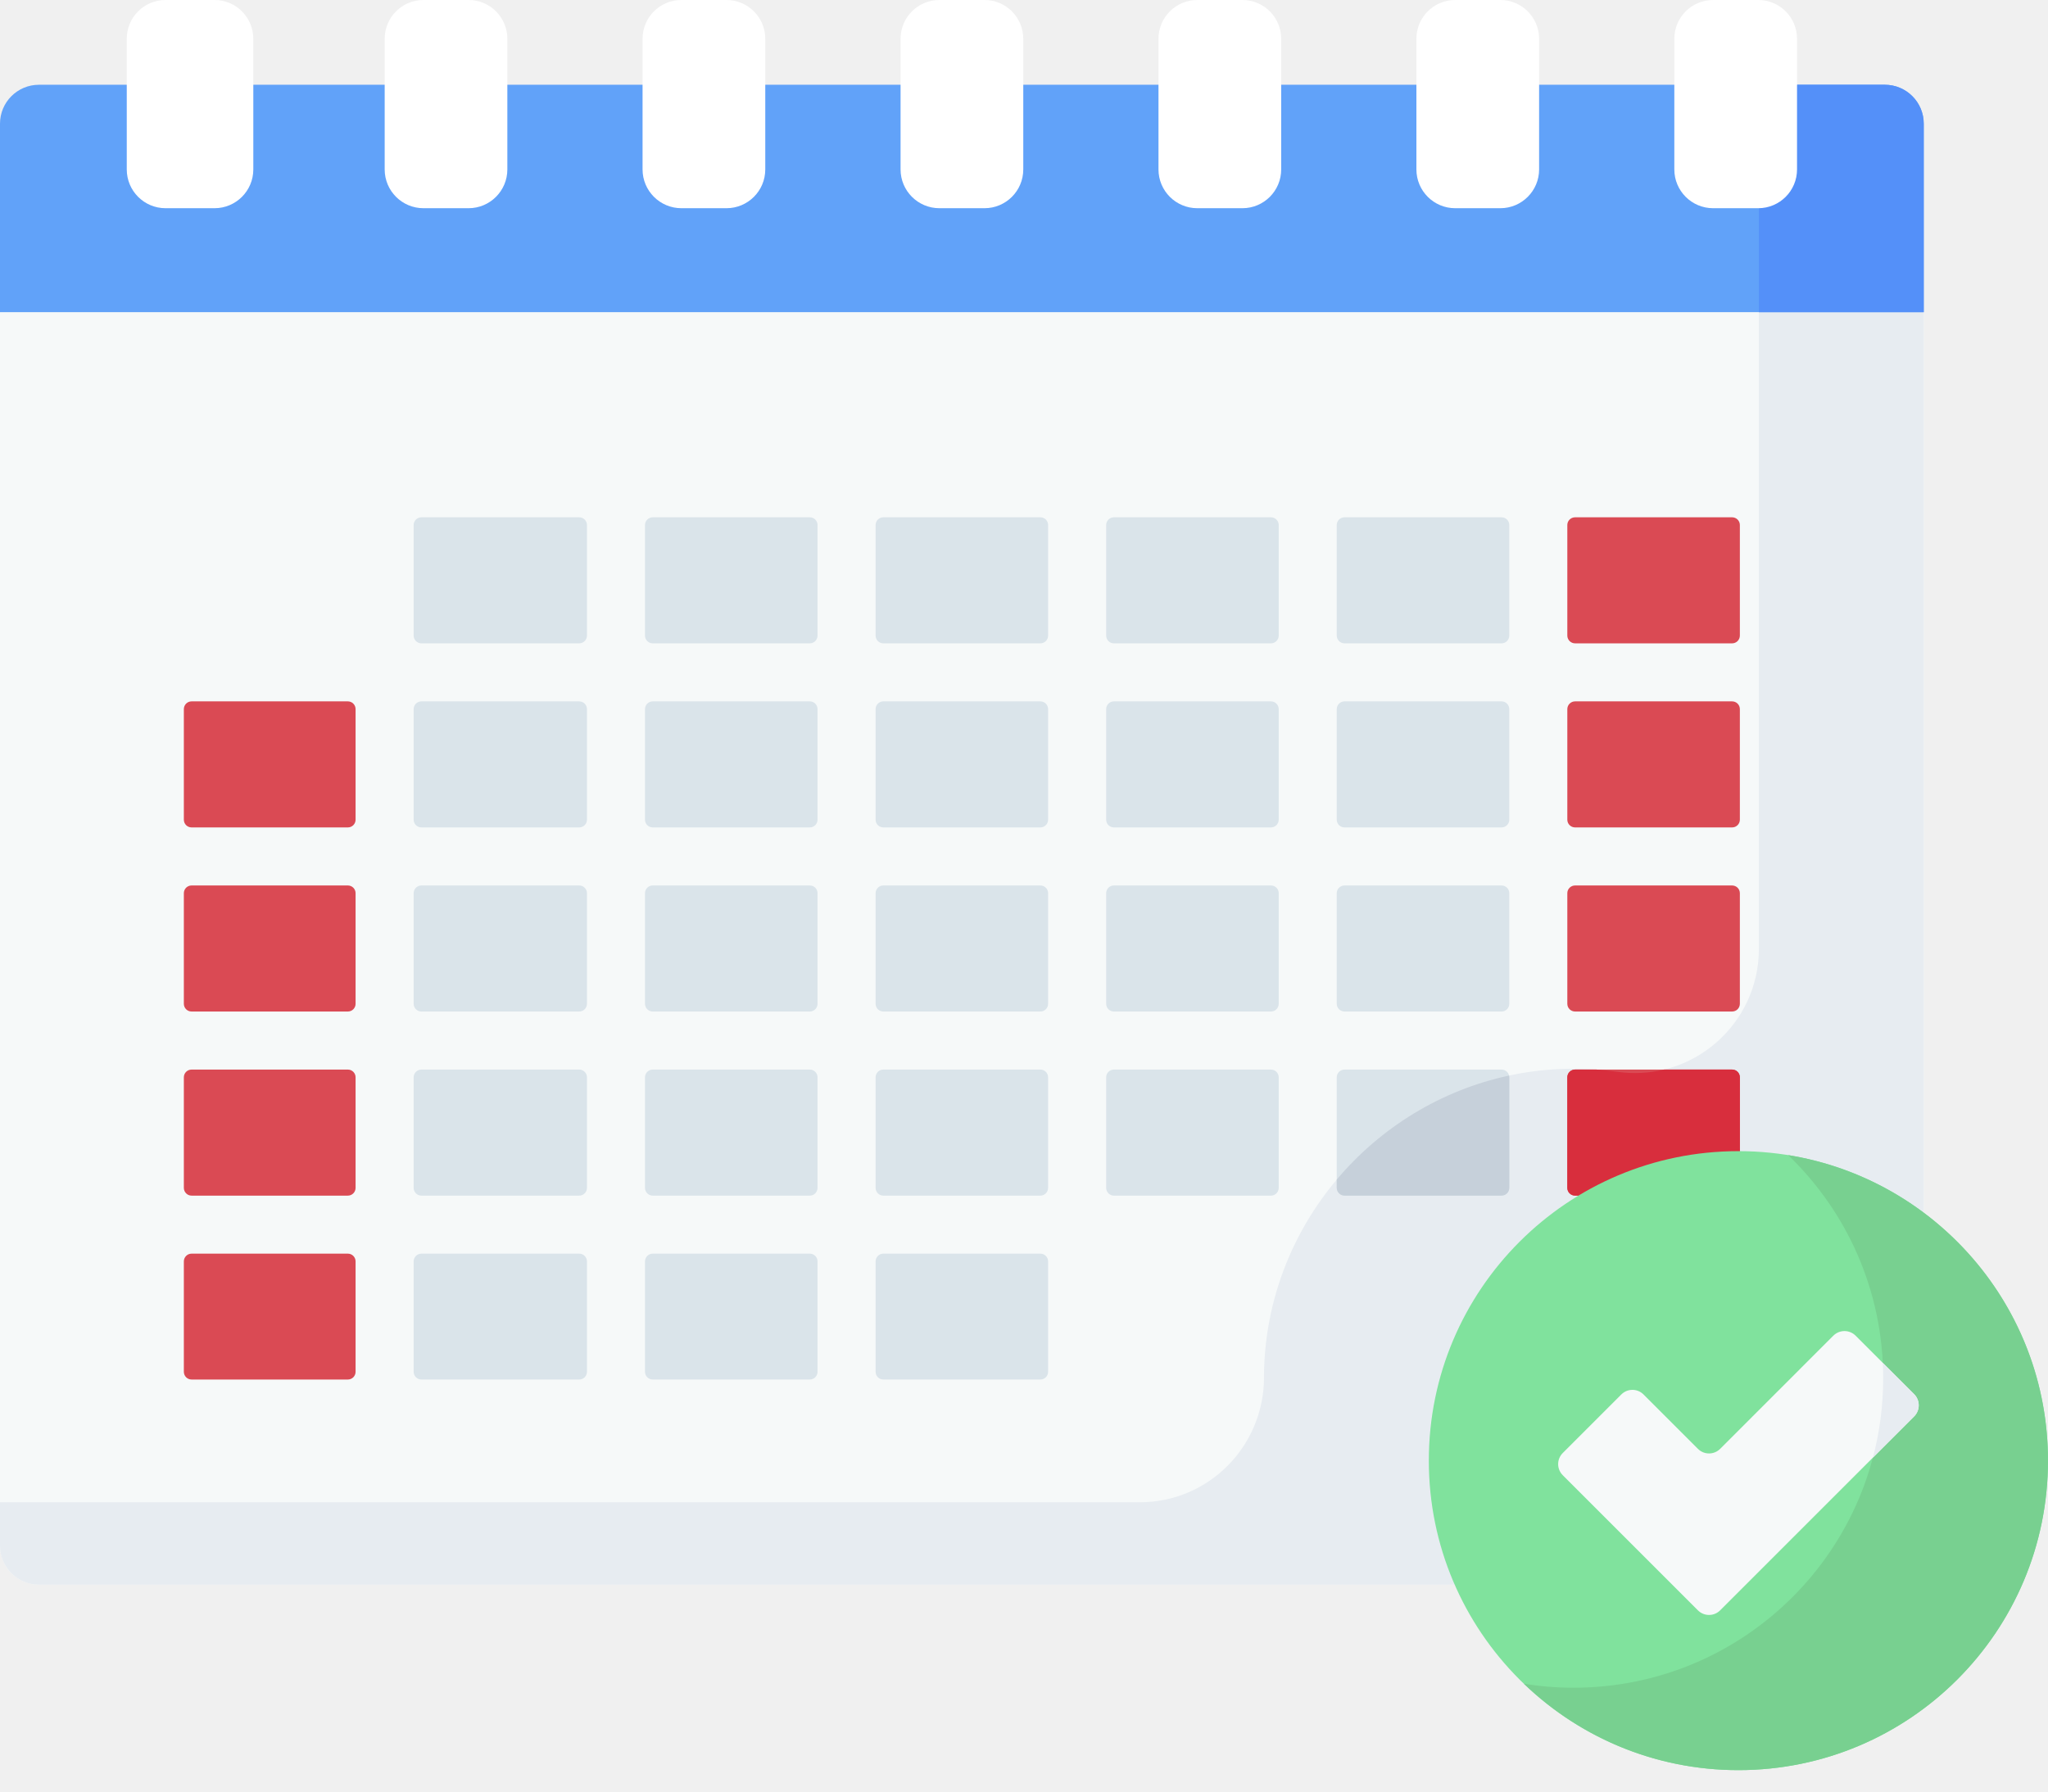
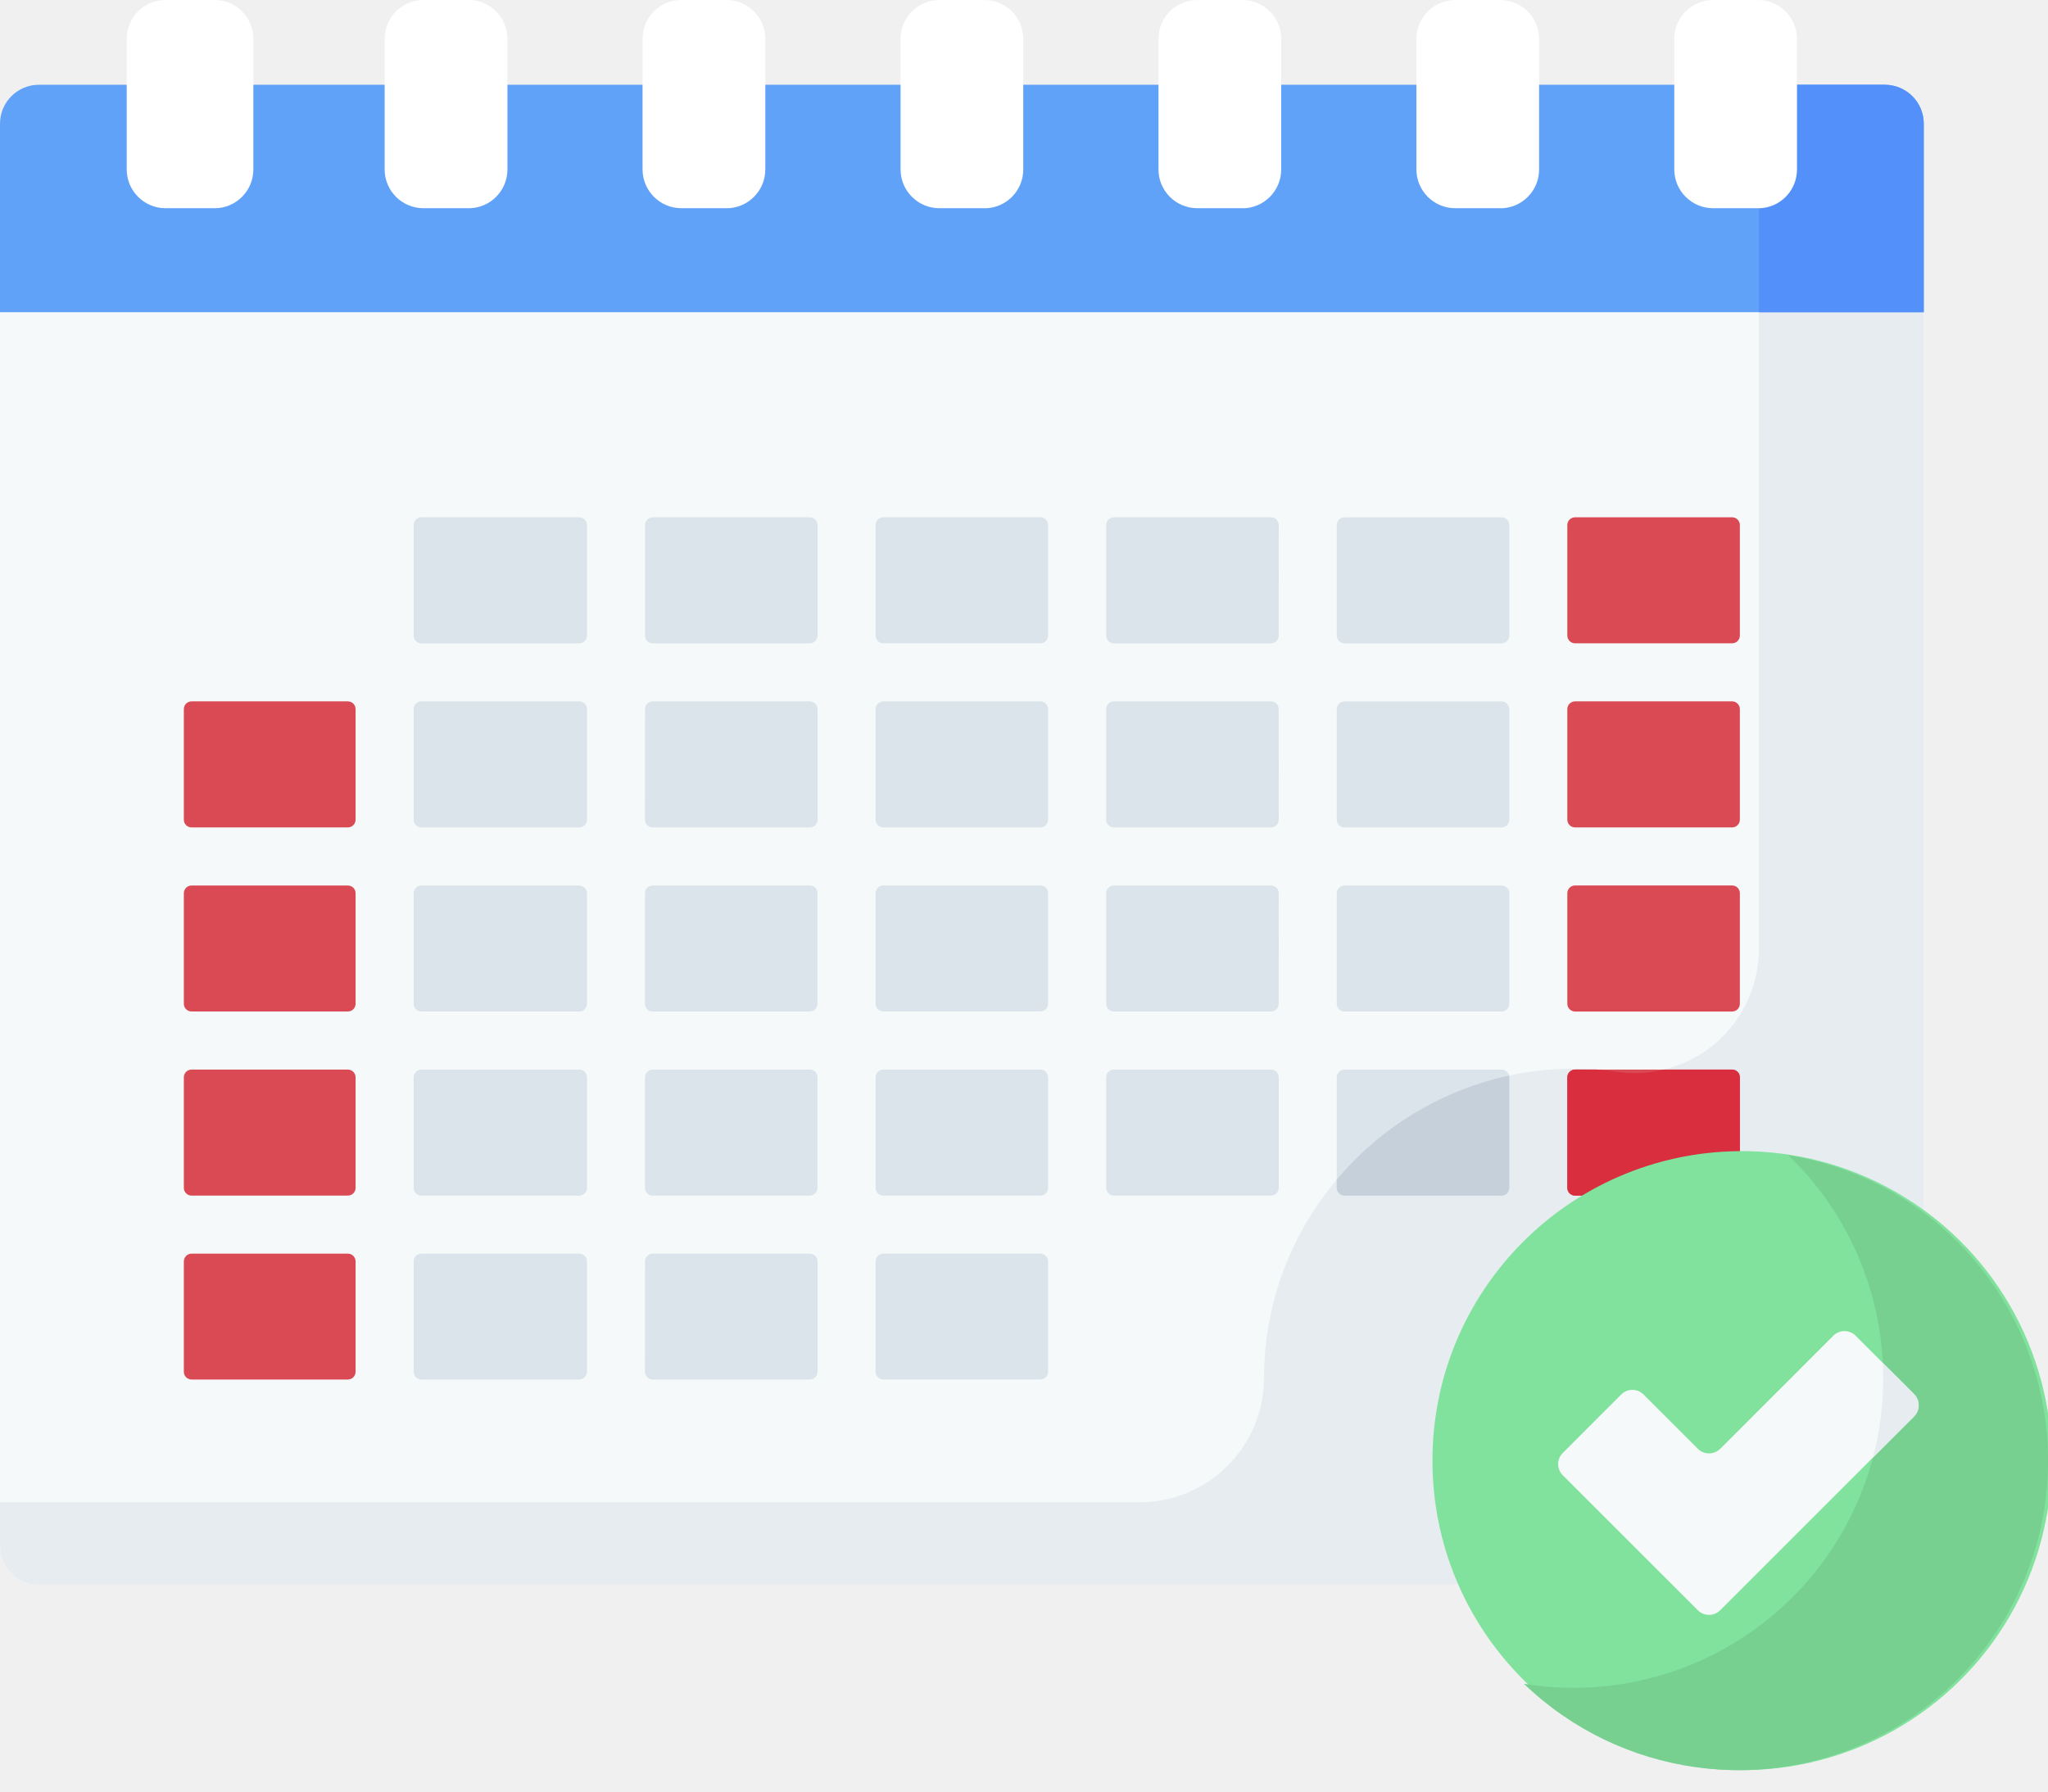
- <svg xmlns="http://www.w3.org/2000/svg" width="48" height="42" viewBox="0 0 48 42" fill="none">
-   <path d="M45.087 7.319L19.161 5.851L0 7.319V36.236C0 36.739 0.409 37.148 0.912 37.148H44.175C44.679 37.148 45.087 36.739 45.087 36.236V7.319H45.087Z" fill="#F6F9F9" />
-   <path d="M0.912 37.148H44.175C44.679 37.148 45.087 36.74 45.087 36.236V7.319L41.224 7.122V22.245C41.224 24.014 39.659 25.375 37.908 25.127C37.539 25.074 37.161 25.05 36.776 25.055C32.869 25.11 29.677 28.306 29.625 32.213C29.625 32.241 29.625 32.268 29.625 32.295C29.622 33.907 28.326 35.217 26.715 35.217H0V36.236C0 36.739 0.409 37.148 0.912 37.148Z" fill="#E7ECF1" />
-   <path d="M40.778 25.255V27.847C40.778 27.947 40.697 28.029 40.596 28.029H36.916C36.816 28.029 36.734 27.947 36.734 27.847V25.255C36.734 25.155 36.816 25.074 36.916 25.074H40.596C40.697 25.074 40.778 25.155 40.778 25.255ZM40.778 20.939C40.778 20.839 40.697 20.758 40.596 20.758H36.916C36.816 20.758 36.734 20.839 36.734 20.939V23.531C36.734 23.632 36.816 23.713 36.916 23.713H40.596C40.697 23.713 40.778 23.632 40.778 23.531V20.939ZM40.778 16.624C40.778 16.523 40.697 16.442 40.596 16.442H36.916C36.816 16.442 36.734 16.524 36.734 16.624V19.216C36.734 19.316 36.816 19.397 36.916 19.397H40.596C40.697 19.397 40.778 19.316 40.778 19.216V16.624ZM40.778 12.308C40.778 12.208 40.697 12.127 40.596 12.127H36.916C36.816 12.127 36.734 12.208 36.734 12.308V14.9C36.734 15 36.816 15.082 36.916 15.082H40.596C40.697 15.082 40.778 15 40.778 14.9V12.308Z" fill="#DA4A54" />
-   <path d="M36.916 28.028H40.596C40.697 28.028 40.778 27.947 40.778 27.847V25.255C40.778 25.155 40.697 25.073 40.596 25.073H39.005C38.657 25.158 38.286 25.18 37.907 25.126C37.744 25.103 37.579 25.086 37.413 25.073H36.916C36.816 25.073 36.734 25.155 36.734 25.255V27.847C36.734 27.947 36.816 28.028 36.916 28.028Z" fill="#D82E3D" />
-   <path d="M29.97 19.216C29.97 19.316 29.888 19.397 29.788 19.397H26.107C26.007 19.397 25.926 19.316 25.926 19.216V16.624C25.926 16.524 26.007 16.442 26.107 16.442H29.788C29.888 16.442 29.97 16.524 29.97 16.624V19.216ZM29.97 12.308C29.97 12.208 29.888 12.127 29.788 12.127H26.107C26.007 12.127 25.926 12.208 25.926 12.308V14.9C25.926 15 26.007 15.082 26.107 15.082H29.788C29.888 15.082 29.97 15 29.97 14.9V12.308ZM29.788 25.074H26.108C26.007 25.074 25.926 25.155 25.926 25.255V27.847C25.926 27.947 26.007 28.029 26.108 28.029H29.788C29.888 28.029 29.97 27.947 29.97 27.847V25.255C29.97 25.155 29.888 25.074 29.788 25.074V25.074ZM9.877 15.082H13.575C13.675 15.082 13.757 15 13.757 14.9V12.308C13.757 12.208 13.675 12.127 13.575 12.127H9.877C9.777 12.127 9.695 12.208 9.695 12.308V14.9C9.695 15 9.777 15.082 9.877 15.082ZM9.695 19.216C9.695 19.316 9.777 19.397 9.877 19.397H13.575C13.675 19.397 13.757 19.316 13.757 19.216V16.624C13.757 16.524 13.675 16.442 13.575 16.442H9.877C9.777 16.442 9.695 16.524 9.695 16.624V19.216ZM29.97 20.939C29.97 20.839 29.888 20.758 29.788 20.758H26.107C26.007 20.758 25.926 20.839 25.926 20.939V23.532C25.926 23.632 26.007 23.713 26.107 23.713H29.788C29.888 23.713 29.97 23.632 29.97 23.532V20.939ZM9.695 23.532C9.695 23.632 9.777 23.713 9.877 23.713H13.575C13.675 23.713 13.757 23.632 13.757 23.532V20.939C13.757 20.839 13.675 20.758 13.575 20.758H9.877C9.777 20.758 9.695 20.839 9.695 20.939V23.532ZM35.192 25.074H31.512C31.412 25.074 31.33 25.155 31.33 25.255V27.847C31.33 27.947 31.412 28.029 31.512 28.029H35.192C35.293 28.029 35.374 27.947 35.374 27.847V25.255C35.374 25.155 35.293 25.074 35.192 25.074V25.074ZM35.374 20.939C35.374 20.839 35.293 20.758 35.192 20.758H31.512C31.412 20.758 31.33 20.839 31.33 20.939V23.532C31.33 23.632 31.412 23.713 31.512 23.713H35.192C35.293 23.713 35.374 23.632 35.374 23.532V20.939ZM35.374 16.624C35.374 16.524 35.293 16.442 35.192 16.442H31.512C31.412 16.442 31.33 16.524 31.33 16.624V19.216C31.33 19.316 31.412 19.397 31.512 19.397H35.192C35.293 19.397 35.374 19.316 35.374 19.216V16.624ZM35.374 12.308C35.374 12.208 35.293 12.127 35.192 12.127H31.512C31.412 12.127 31.33 12.208 31.33 12.308V14.9C31.33 15 31.412 15.082 31.512 15.082H35.192C35.293 15.082 35.374 15 35.374 14.9V12.308ZM9.695 32.158C9.695 32.259 9.777 32.34 9.877 32.34H13.575C13.675 32.34 13.757 32.259 13.757 32.158V29.571C13.757 29.471 13.675 29.389 13.575 29.389H9.877C9.777 29.389 9.695 29.471 9.695 29.571V32.158ZM20.522 27.847C20.522 27.947 20.603 28.029 20.703 28.029H24.384C24.484 28.029 24.565 27.947 24.565 27.847V25.255C24.565 25.155 24.484 25.074 24.384 25.074H20.703C20.603 25.074 20.522 25.155 20.522 25.255V27.847ZM20.703 19.397H24.384C24.484 19.397 24.565 19.316 24.565 19.216V16.624C24.565 16.524 24.484 16.442 24.384 16.442H20.703C20.603 16.442 20.522 16.524 20.522 16.624V19.216C20.522 19.316 20.603 19.397 20.703 19.397ZM20.522 23.532C20.522 23.632 20.603 23.713 20.703 23.713H24.384C24.484 23.713 24.565 23.632 24.565 23.532V20.939C24.565 20.839 24.484 20.758 24.384 20.758H20.703C20.603 20.758 20.522 20.839 20.522 20.939V23.532ZM20.522 32.158C20.522 32.259 20.603 32.34 20.703 32.34H24.384C24.484 32.34 24.565 32.259 24.565 32.158V29.571C24.565 29.471 24.484 29.389 24.384 29.389H20.703C20.603 29.389 20.522 29.471 20.522 29.571V32.158ZM24.384 12.127H20.703C20.603 12.127 20.522 12.208 20.522 12.308V14.9C20.522 15 20.603 15.082 20.703 15.082H24.384C24.484 15.082 24.565 15 24.565 14.9V12.308C24.565 12.208 24.484 12.127 24.384 12.127ZM9.695 27.847C9.695 27.947 9.777 28.029 9.877 28.029H13.575C13.675 28.029 13.757 27.947 13.757 27.847V25.255C13.757 25.155 13.675 25.074 13.575 25.074H9.877C9.777 25.074 9.695 25.155 9.695 25.255V27.847ZM15.117 32.158C15.117 32.259 15.199 32.34 15.299 32.34H18.98C19.08 32.34 19.161 32.259 19.161 32.158V29.571C19.161 29.471 19.08 29.389 18.98 29.389H15.299C15.199 29.389 15.117 29.471 15.117 29.571V32.158ZM15.117 19.216C15.117 19.316 15.199 19.397 15.299 19.397H18.98C19.08 19.397 19.161 19.316 19.161 19.216V16.624C19.161 16.524 19.08 16.442 18.98 16.442H15.299C15.199 16.442 15.117 16.524 15.117 16.624V19.216ZM15.299 15.082H18.98C19.08 15.082 19.161 15 19.161 14.9V12.308C19.161 12.208 19.08 12.127 18.98 12.127H15.299C15.199 12.127 15.117 12.208 15.117 12.308V14.9C15.117 15 15.199 15.082 15.299 15.082ZM15.117 23.532C15.117 23.632 15.199 23.713 15.299 23.713H18.98C19.08 23.713 19.161 23.632 19.161 23.532V20.939C19.161 20.839 19.08 20.758 18.98 20.758H15.299C15.199 20.758 15.117 20.839 15.117 20.939V23.532ZM15.117 27.847C15.117 27.947 15.199 28.029 15.299 28.029H18.98C19.08 28.029 19.161 27.947 19.161 27.847V25.255C19.161 25.155 19.08 25.074 18.98 25.074H15.299C15.199 25.074 15.117 25.155 15.117 25.255V27.847Z" fill="#DAE4EA" />
-   <path d="M31.33 27.847C31.33 27.947 31.411 28.028 31.512 28.028H35.192C35.292 28.028 35.374 27.947 35.374 27.847V25.255C35.374 25.241 35.372 25.227 35.369 25.214C33.766 25.558 32.353 26.437 31.33 27.652V27.847H31.33Z" fill="#C6D0DA" />
-   <path d="M44.175 1.987H0.913C0.409 1.987 0 2.395 0 2.899V7.318H45.087V2.899C45.087 2.395 44.679 1.987 44.175 1.987V1.987Z" fill="#61A2F9" />
-   <path d="M4.309 19.216V16.624C4.309 16.524 4.39 16.442 4.49 16.442H8.153C8.253 16.442 8.334 16.524 8.334 16.624V19.216C8.334 19.316 8.253 19.397 8.153 19.397H4.49C4.39 19.397 4.309 19.316 4.309 19.216ZM4.309 23.532C4.309 23.632 4.39 23.713 4.49 23.713H8.153C8.253 23.713 8.334 23.632 8.334 23.532V20.939C8.334 20.839 8.253 20.758 8.153 20.758H4.49C4.39 20.758 4.309 20.839 4.309 20.939V23.532H4.309ZM4.309 32.158C4.309 32.259 4.39 32.34 4.49 32.34H8.153C8.253 32.34 8.334 32.259 8.334 32.158V29.571C8.334 29.471 8.253 29.389 8.153 29.389H4.49C4.39 29.389 4.309 29.471 4.309 29.571V32.158H4.309ZM4.309 27.847C4.309 27.947 4.39 28.029 4.49 28.029H8.153C8.253 28.029 8.334 27.947 8.334 27.847V25.255C8.334 25.155 8.253 25.074 8.153 25.074H4.49C4.39 25.074 4.309 25.155 4.309 25.255V27.847H4.309Z" fill="#DA4A54" />
-   <path d="M5.028 4.881H3.88C3.378 4.881 2.971 4.474 2.971 3.972V0.909C2.971 0.407 3.378 0 3.88 0H5.028C5.53 0 5.937 0.407 5.937 0.909V3.972C5.937 4.474 5.53 4.881 5.028 4.881Z" fill="white" />
-   <path d="M10.982 4.881H9.925C9.423 4.881 9.016 4.474 9.016 3.972V0.909C9.016 0.407 9.423 0 9.925 0H10.982C11.484 0 11.891 0.407 11.891 0.909V3.972C11.891 4.474 11.484 4.881 10.982 4.881Z" fill="white" />
-   <path d="M17.027 4.881H15.97C15.468 4.881 15.06 4.474 15.06 3.972V0.909C15.06 0.407 15.468 0 15.97 0H17.027C17.529 0 17.936 0.407 17.936 0.909V3.972C17.936 4.474 17.529 4.881 17.027 4.881Z" fill="white" />
-   <path d="M23.074 4.881H22.017C21.515 4.881 21.107 4.474 21.107 3.972V0.909C21.107 0.407 21.515 0 22.017 0H23.074C23.576 0 23.983 0.407 23.983 0.909V3.972C23.983 4.474 23.576 4.881 23.074 4.881Z" fill="white" />
-   <path d="M29.119 4.881H28.062C27.559 4.881 27.152 4.474 27.152 3.972V0.909C27.152 0.407 27.559 0 28.062 0H29.119C29.621 0 30.028 0.407 30.028 0.909V3.972C30.028 4.474 29.621 4.881 29.119 4.881Z" fill="white" />
-   <path d="M35.164 4.881H34.106C33.604 4.881 33.197 4.474 33.197 3.972V0.909C33.197 0.407 33.604 0 34.106 0H35.164C35.666 0 36.073 0.407 36.073 0.909V3.972C36.073 4.474 35.666 4.881 35.164 4.881Z" fill="white" />
-   <path d="M44.175 1.987H42.118L41.573 3.427C41.573 3.924 41.225 4.881 41.225 4.881V7.319H45.088V2.9C45.088 2.396 44.679 1.987 44.175 1.987V1.987Z" fill="#5490F9" />
-   <path d="M41.209 4.881H40.151C39.649 4.881 39.242 4.474 39.242 3.972V0.909C39.242 0.407 39.649 0 40.151 0H41.209C41.711 0 42.118 0.407 42.118 0.909V3.972C42.118 4.474 41.711 4.881 41.209 4.881Z" fill="white" />
-   <path d="M40.744 41.497C44.751 41.497 47.999 38.249 47.999 34.242C47.999 30.235 44.751 26.986 40.744 26.986C36.737 26.986 33.488 30.235 33.488 34.242C33.488 38.249 36.737 41.497 40.744 41.497Z" fill="#80E29D" />
-   <path d="M41.91 27.079C43.283 28.399 44.137 30.255 44.137 32.31C44.137 36.317 40.889 39.565 36.882 39.565C36.485 39.565 36.096 39.533 35.717 39.472C37.021 40.726 38.793 41.497 40.745 41.497C44.752 41.497 48 38.249 48 34.241C48 30.631 45.363 27.636 41.91 27.079V27.079Z" fill="#78D090" />
-   <path d="M44.862 32.683L43.491 31.312C43.347 31.168 43.113 31.168 42.969 31.312L40.316 33.965C40.172 34.109 39.939 34.109 39.795 33.965L38.521 32.691C38.377 32.546 38.143 32.546 37.999 32.691L36.628 34.062C36.483 34.206 36.483 34.439 36.628 34.584L39.795 37.751C39.939 37.895 40.172 37.895 40.316 37.751L44.862 33.205C45.006 33.061 45.006 32.827 44.862 32.683V32.683Z" fill="#F6F9F9" />
-   <path d="M44.128 31.95C44.134 32.069 44.137 32.189 44.137 32.31C44.137 32.953 44.053 33.577 43.897 34.17L44.862 33.205C45.006 33.061 45.006 32.827 44.862 32.683L44.128 31.95Z" fill="#E7ECF1" />
+ <svg xmlns="http://www.w3.org/2000/svg" width="48" height="42" fill="none">
+   <path fill="#F6F9F9" d="M45.088 7.319 19.16 5.85 0 7.319v28.917c0 .504.409.912.912.912h43.263a.91.91 0 0 0 .912-.912z" />
+   <path fill="#E7ECF1" d="M.912 37.148h43.263a.91.91 0 0 0 .913-.912V7.319l-3.864-.197v15.123a2.91 2.91 0 0 1-3.316 2.882 7.3 7.3 0 0 0-1.132-.072c-3.907.055-7.1 3.251-7.15 7.158l-.001.082a2.916 2.916 0 0 1-2.91 2.922H0v1.019c0 .504.409.912.912.912" />
+   <path fill="#DA4A54" d="M40.778 25.255v2.592c0 .1-.081.181-.181.181h-3.681a.18.18 0 0 1-.182-.18v-2.593c0-.1.082-.181.182-.181h3.68c.1 0 .182.08.182.181m0-4.316c0-.1-.081-.181-.181-.181h-3.681c-.1 0-.182.081-.182.181v2.592c0 .1.082.182.182.182h3.68c.1 0 .182-.081.182-.182zm0-4.315c0-.1-.081-.182-.181-.182h-3.681c-.1 0-.182.082-.182.182v2.592c0 .1.082.181.182.181h3.68c.1 0 .182-.081.182-.181zm0-4.316c0-.1-.081-.181-.181-.181h-3.681c-.1 0-.182.081-.182.181V14.9c0 .1.082.181.182.181h3.68c.1 0 .182-.08.182-.18z" />
+   <path fill="#D82E3D" d="M36.916 28.028h3.68c.1 0 .182-.08.182-.181v-2.592c0-.1-.081-.181-.181-.181h-1.592a2.9 2.9 0 0 1-1.098.052 7 7 0 0 0-.494-.053h-.497c-.1 0-.182.082-.182.182v2.592c0 .1.082.181.182.181" />
+   <path fill="#DAE4EA" d="M29.97 19.216c0 .1-.082.181-.182.181h-3.68a.18.18 0 0 1-.182-.181v-2.592c0-.1.081-.182.181-.182h3.681c.1 0 .181.082.181.182zm0-6.908c0-.1-.082-.181-.182-.181h-3.68c-.1 0-.182.081-.182.181V14.9c0 .1.081.182.181.182h3.681c.1 0 .181-.082.181-.182zm-.182 12.766h-3.68c-.1 0-.182.08-.182.181v2.592c0 .1.081.181.182.181h3.68c.1 0 .182-.08.182-.18v-2.593c0-.1-.082-.181-.182-.181M9.877 15.082h3.698c.1 0 .182-.082.182-.182v-2.592c0-.1-.082-.181-.182-.181H9.877c-.1 0-.182.081-.182.181V14.9c0 .1.082.182.182.182m-.182 4.134c0 .1.082.181.182.181h3.698c.1 0 .182-.081.182-.181v-2.592c0-.1-.082-.182-.182-.182H9.877c-.1 0-.182.082-.182.182zm20.275 1.723c0-.1-.082-.18-.182-.18h-3.68c-.1 0-.182.08-.182.18v2.593c0 .1.081.18.181.18h3.681c.1 0 .181-.08.181-.18zM9.695 23.533c0 .1.082.18.182.18h3.698c.1 0 .182-.08.182-.18v-2.593c0-.1-.082-.18-.182-.18H9.877c-.1 0-.182.08-.182.18zm25.497 1.542h-3.68c-.1 0-.182.08-.182.181v2.592c0 .1.082.181.182.181h3.68c.1 0 .182-.08.182-.18v-2.593c0-.1-.081-.181-.182-.181m.182-4.135c0-.1-.081-.18-.182-.18h-3.68c-.1 0-.182.08-.182.18v2.593c0 .1.082.18.182.18h3.68c.1 0 .182-.08.182-.18zm0-4.315c0-.1-.081-.182-.182-.182h-3.68c-.1 0-.182.082-.182.182v2.592c0 .1.082.181.182.181h3.68c.1 0 .182-.081.182-.181zm0-4.316c0-.1-.081-.181-.182-.181h-3.68c-.1 0-.182.081-.182.181V14.9c0 .1.082.182.182.182h3.68c.1 0 .182-.082.182-.182zM9.695 32.158c0 .1.082.182.182.182h3.698c.1 0 .182-.081.182-.182v-2.587c0-.1-.082-.182-.182-.182H9.877c-.1 0-.182.082-.182.182zm10.827-4.31c0 .1.081.18.181.18h3.68c.101 0 .182-.08.182-.18v-2.593c0-.1-.081-.181-.181-.181h-3.68c-.101 0-.182.081-.182.181zm.181-8.45h3.68c.101 0 .182-.082.182-.182v-2.592c0-.1-.081-.182-.181-.182h-3.68c-.101 0-.182.082-.182.182v2.592c0 .1.081.181.181.181m-.181 4.134c0 .1.081.18.181.18h3.68c.101 0 .182-.08.182-.18v-2.593c0-.1-.081-.18-.181-.18h-3.68c-.101 0-.182.08-.182.18zm0 8.626c0 .1.081.182.181.182h3.68c.101 0 .182-.081.182-.182v-2.587c0-.1-.081-.182-.181-.182h-3.68c-.101 0-.182.082-.182.182zm3.862-20.031h-3.68c-.101 0-.182.081-.182.181V14.9c0 .1.081.181.181.181h3.68c.101 0 .182-.08.182-.18v-2.593c0-.1-.081-.181-.181-.181M9.695 27.847c0 .1.082.181.182.181h3.698c.1 0 .182-.08.182-.18v-2.593c0-.1-.082-.181-.182-.181H9.877c-.1 0-.182.081-.182.181zm5.422 4.311c0 .1.082.182.182.182h3.68c.1 0 .182-.081.182-.182v-2.587c0-.1-.081-.182-.181-.182h-3.681c-.1 0-.181.082-.181.182zm0-12.942c0 .1.082.181.182.181h3.68c.1 0 .182-.081.182-.181v-2.592c0-.1-.081-.182-.181-.182h-3.681c-.1 0-.181.082-.181.182zm.182-4.134h3.68c.1 0 .182-.082.182-.182v-2.592c0-.1-.081-.181-.181-.181h-3.681c-.1 0-.181.081-.181.181V14.9c0 .1.08.182.18.182m-.181 8.45c0 .1.08.18.18.18h3.682c.1 0 .181-.08.181-.18v-2.593c0-.1-.081-.18-.181-.18h-3.681c-.1 0-.181.08-.181.18zm0 4.315c0 .1.08.181.18.181h3.682c.1 0 .181-.08.181-.18v-2.593c0-.1-.081-.181-.181-.181h-3.681c-.1 0-.181.081-.181.181z" />
+   <path fill="#C6D0DA" d="M31.33 27.847c0 .1.081.181.182.181h3.68c.1 0 .182-.08.182-.181v-2.592a.2.2 0 0 0-.005-.041 7.3 7.3 0 0 0-4.039 2.438z" />
+   <path fill="#61A2F9" d="M44.175 1.987H.913A.913.913 0 0 0 0 2.899v4.42h45.088v-4.42a.913.913 0 0 0-.913-.912" />
+   <path fill="#DA4A54" d="M4.309 19.216v-2.592c0-.1.08-.182.181-.182h3.663c.1 0 .181.082.181.182v2.592c0 .1-.081.181-.181.181H4.49a.18.18 0 0 1-.181-.181m0 4.316c0 .1.08.18.181.18h3.663c.1 0 .181-.08.181-.18v-2.593c0-.1-.081-.18-.181-.18H4.49c-.1 0-.181.08-.181.18zm0 8.626c0 .1.08.182.181.182h3.663c.1 0 .181-.081.181-.182v-2.587c0-.1-.081-.182-.181-.182H4.49c-.1 0-.181.082-.181.182zm0-4.31c0 .1.08.18.181.18h3.663c.1 0 .181-.08.181-.18v-2.593c0-.1-.081-.181-.181-.181H4.49c-.1 0-.181.08-.181.181z" />
+   <path fill="#fff" d="M5.028 4.881H3.88a.91.91 0 0 1-.91-.909V.91A.91.91 0 0 1 3.88 0h1.148a.91.91 0 0 1 .91.91v3.062a.91.91 0 0 1-.91.91M10.982 4.881H9.925a.91.91 0 0 1-.91-.909V.91A.91.91 0 0 1 9.926 0h1.057a.91.91 0 0 1 .91.91v3.062a.91.91 0 0 1-.91.91M17.027 4.881H15.97a.91.91 0 0 1-.91-.909V.91A.91.91 0 0 1 15.97 0h1.057a.91.91 0 0 1 .91.91v3.062a.91.91 0 0 1-.91.91M23.074 4.881h-1.057a.91.91 0 0 1-.91-.909V.91a.91.91 0 0 1 .91-.909h1.057a.91.91 0 0 1 .909.91v3.062a.91.91 0 0 1-.91.91M29.119 4.881h-1.057a.91.91 0 0 1-.91-.909V.91a.91.91 0 0 1 .91-.909h1.057a.91.91 0 0 1 .909.91v3.062a.91.91 0 0 1-.91.91M35.164 4.881h-1.058a.91.91 0 0 1-.909-.909V.91a.91.91 0 0 1 .91-.909h1.057a.91.91 0 0 1 .909.91v3.062a.91.91 0 0 1-.91.91" />
+   <path fill="#5490F9" d="M44.175 1.987h-2.057l-.545 1.44c0 .497-.348 1.454-.348 1.454V7.32h3.863v-4.42a.913.913 0 0 0-.913-.912" />
+   <path fill="#fff" d="M41.209 4.881H40.15a.91.91 0 0 1-.909-.909V.91a.91.91 0 0 1 .91-.909h1.056a.91.91 0 0 1 .91.91v3.062a.91.91 0 0 1-.91.91" />
+   <path fill="#80E29D" d="M40.744 41.497a7.256 7.256 0 1 0 0-14.511 7.256 7.256 0 0 0 0 14.511" />
+   <path fill="#78D090" d="M41.91 27.079a7.256 7.256 0 0 1-6.193 12.394A7.256 7.256 0 1 0 41.91 27.08" />
+   <path fill="#F6F9F9" d="m44.862 32.683-1.371-1.371a.37.37 0 0 0-.522 0l-2.653 2.653a.37.37 0 0 1-.521 0L38.52 32.69a.37.37 0 0 0-.522 0l-1.371 1.372a.37.37 0 0 0 0 .522l3.167 3.166a.37.37 0 0 0 .521 0l4.546-4.545a.37.37 0 0 0 0-.522" />
+   <path fill="#E7ECF1" d="M44.128 31.95q.01.18.01.36c0 .643-.084 1.267-.241 1.86l.965-.965a.37.37 0 0 0 0-.522z" />
</svg>
